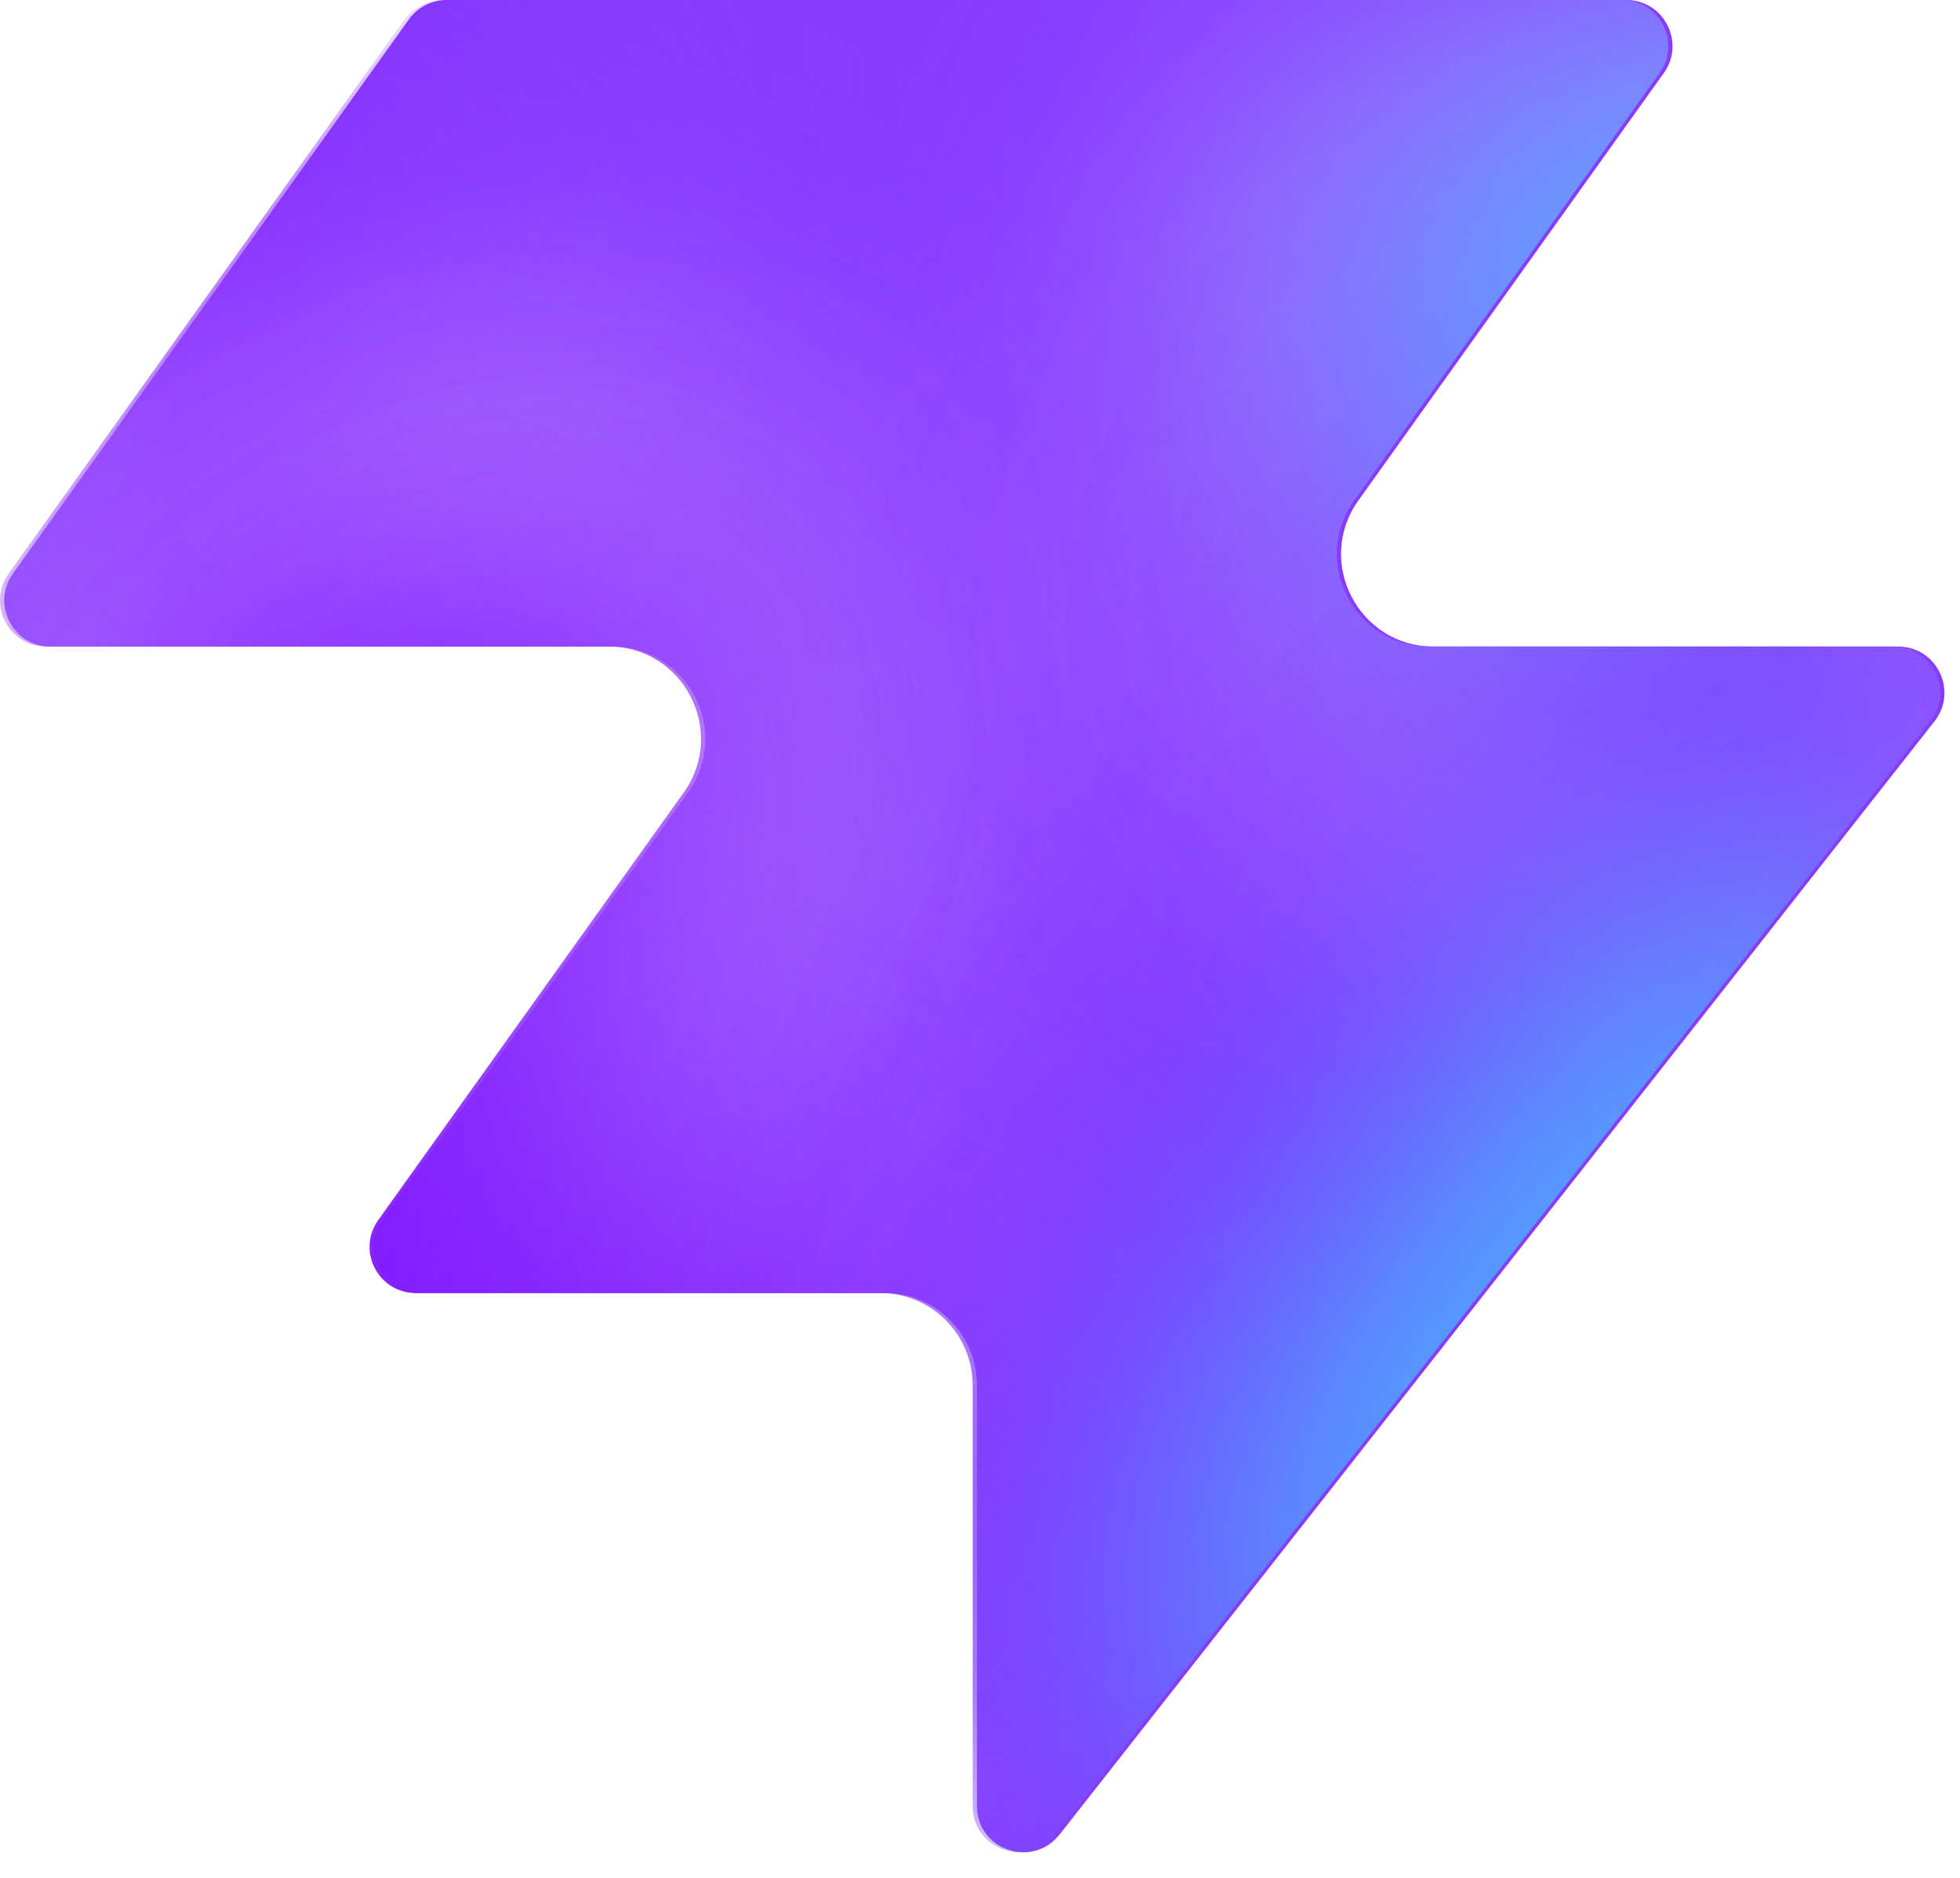
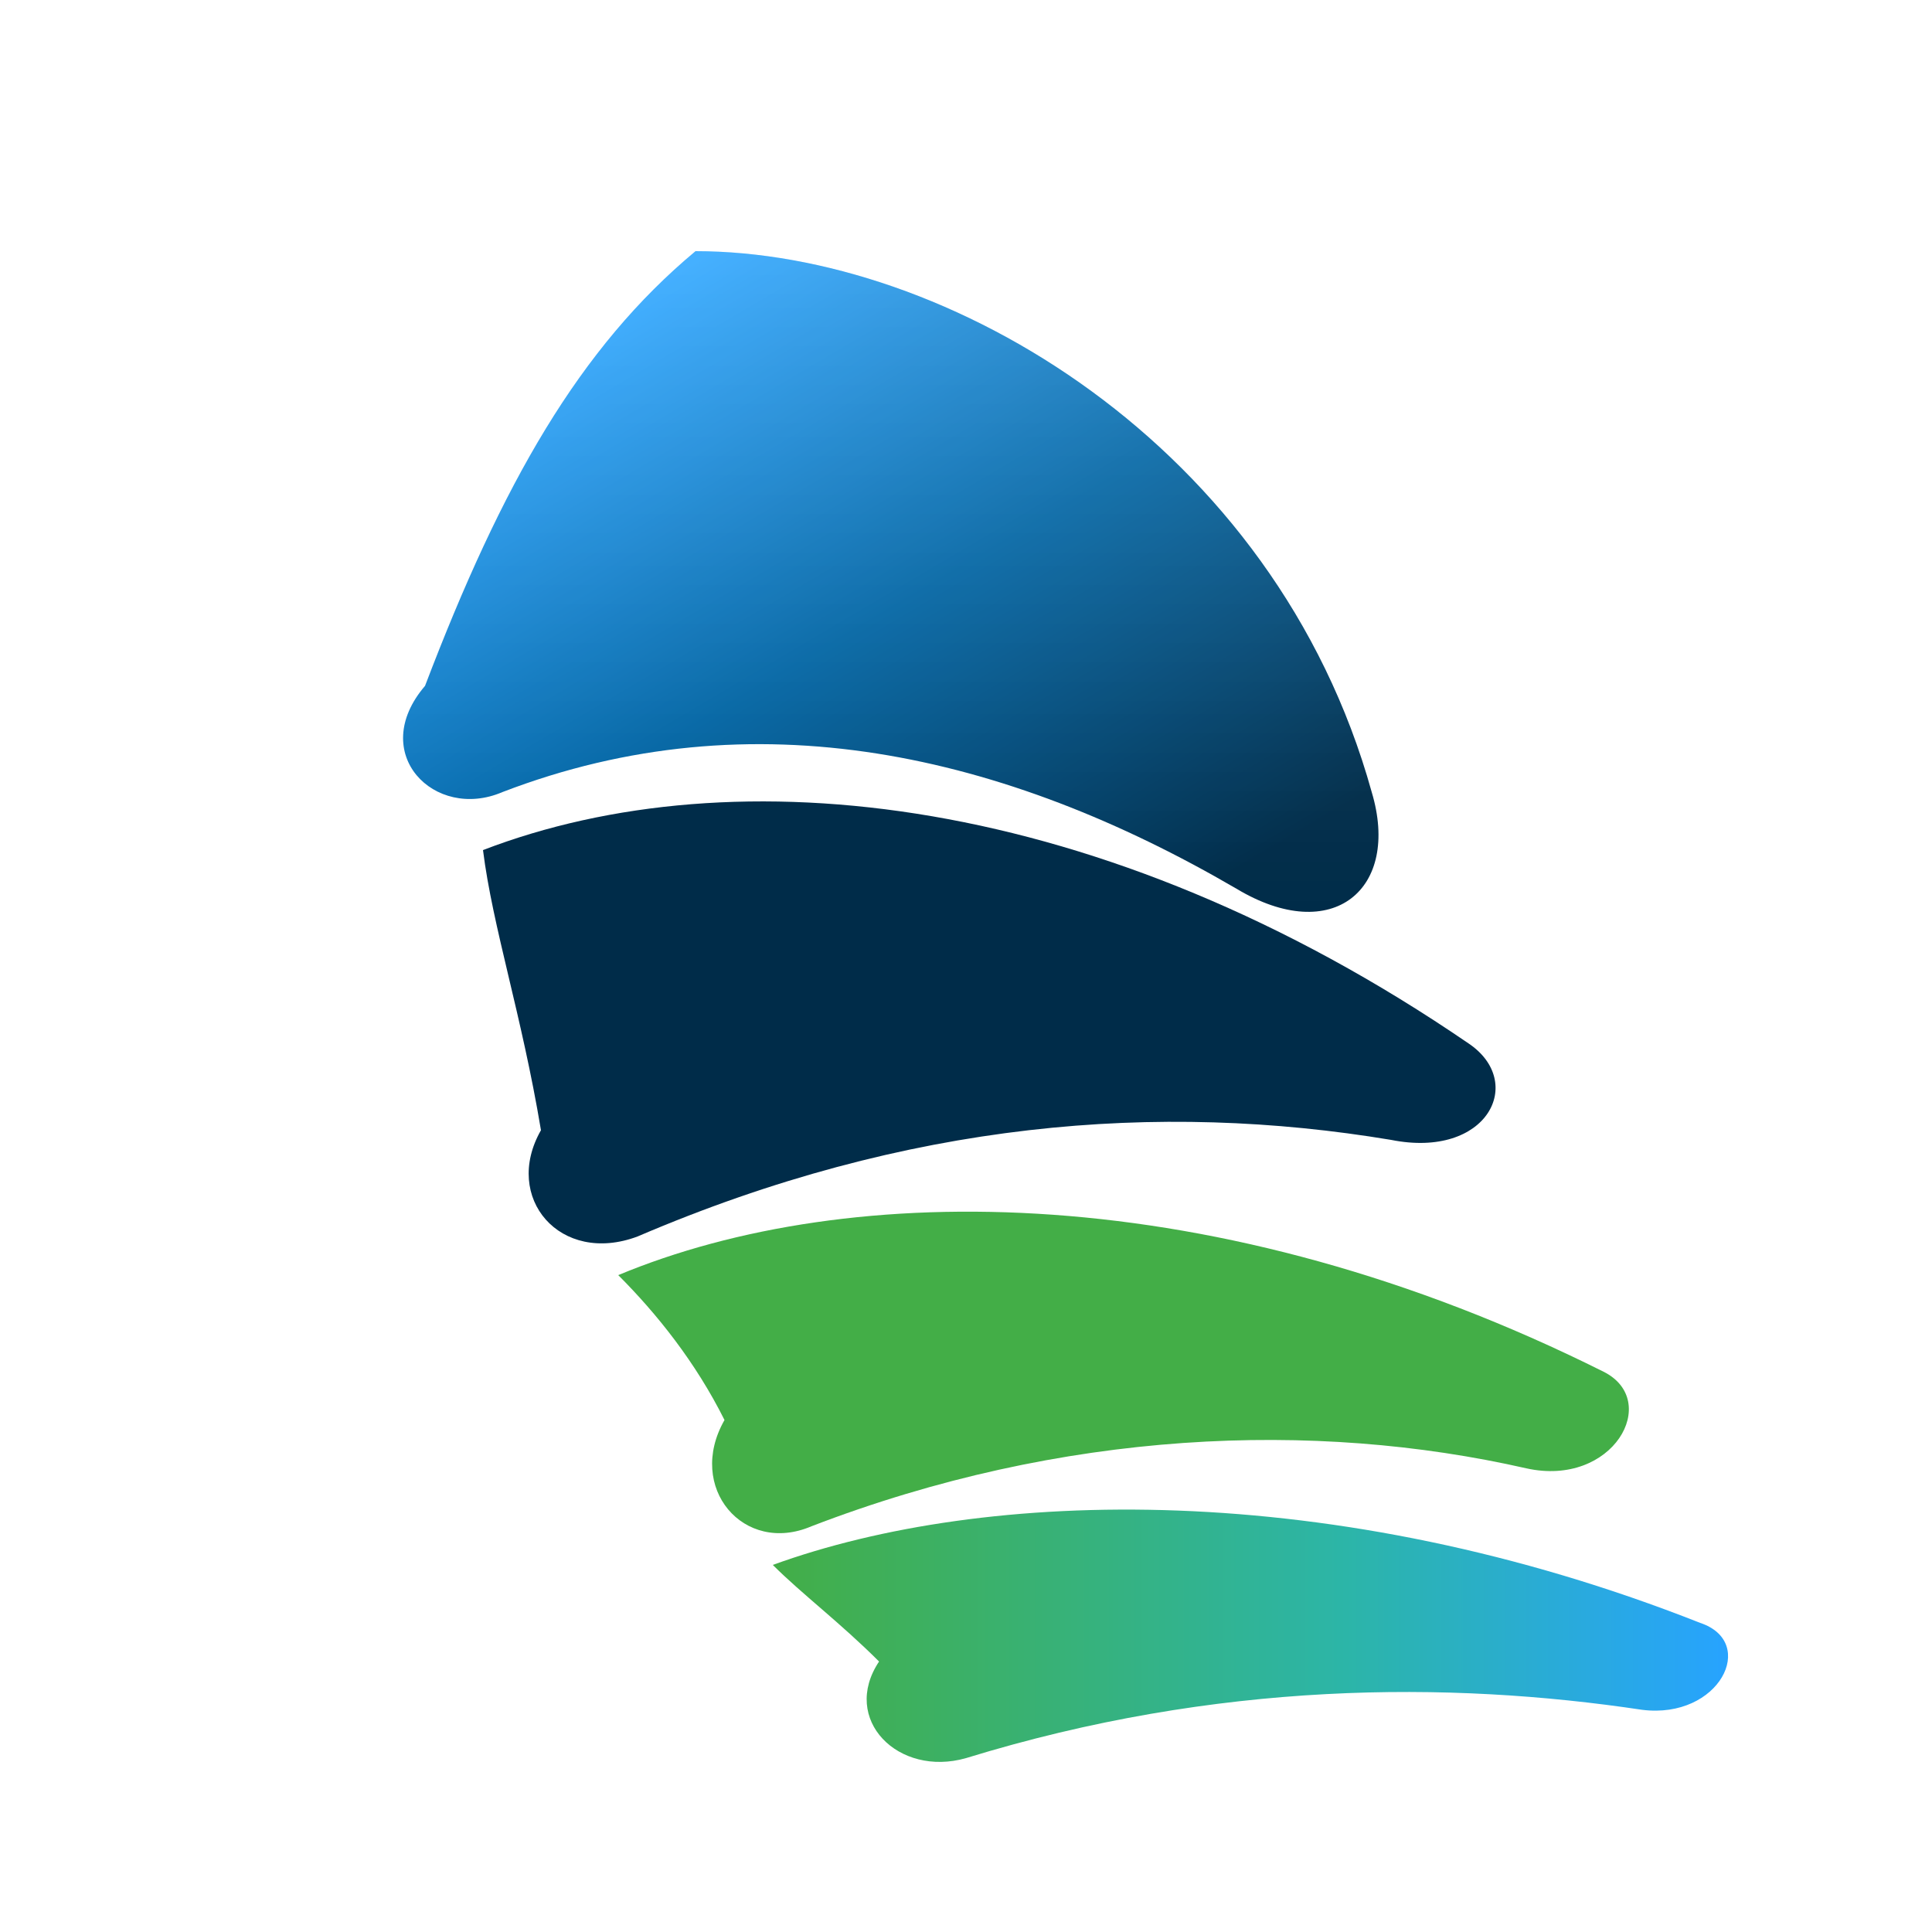
- <svg xmlns="http://www.w3.org/2000/svg" width="48" height="46" fill="none" viewBox="0 0 48 46">
-   <path fill="#863bff" d="M25.946 44.938c-.664.845-2.021.375-2.021-.698V33.937a2.26 2.26 0 0 0-2.262-2.262H10.287c-.92 0-1.456-1.04-.92-1.788l7.48-10.471c1.07-1.497 0-3.578-1.842-3.578H1.237c-.92 0-1.456-1.04-.92-1.788L10.013.474c.214-.297.556-.474.92-.474h28.894c.92 0 1.456 1.04.92 1.788l-7.48 10.471c-1.07 1.498 0 3.579 1.842 3.579h11.377c.943 0 1.473 1.088.89 1.83L25.947 44.94z" style="fill:#863bff;fill:color(display-p3 .525 .23 1);fill-opacity:1" />
-   <mask id="a" width="48" height="46" x="0" y="0" maskUnits="userSpaceOnUse" style="mask-type:alpha">
-     <path fill="#000" d="M25.842 44.938c-.664.844-2.021.375-2.021-.698V33.937a2.26 2.26 0 0 0-2.262-2.262H10.183c-.92 0-1.456-1.04-.92-1.788l7.48-10.471c1.07-1.498 0-3.579-1.842-3.579H1.133c-.92 0-1.456-1.04-.92-1.787L9.91.473c.214-.297.556-.474.92-.474h28.894c.92 0 1.456 1.04.92 1.788l-7.48 10.471c-1.07 1.498 0 3.578 1.842 3.578h11.377c.943 0 1.473 1.088.89 1.832L25.843 44.94z" style="fill:#000;fill-opacity:1" />
-   </mask>
-   <g mask="url(#a)">
-     <g filter="url(#b)">
-       <ellipse cx="5.508" cy="14.704" fill="#ede6ff" rx="5.508" ry="14.704" style="fill:#ede6ff;fill:color(display-p3 .927 .903 1);fill-opacity:1" transform="matrix(.00324 1 1 -.00324 -4.47 31.516)" />
-     </g>
-     <g filter="url(#c)">
-       <ellipse cx="10.399" cy="29.851" fill="#ede6ff" rx="10.399" ry="29.851" style="fill:#ede6ff;fill:color(display-p3 .927 .903 1);fill-opacity:1" transform="matrix(.00324 1 1 -.00324 -39.328 7.883)" />
-     </g>
-     <g filter="url(#d)">
-       <ellipse cx="5.508" cy="30.487" fill="#7e14ff" rx="5.508" ry="30.487" style="fill:#7e14ff;fill:color(display-p3 .492 .077 1);fill-opacity:1" transform="rotate(89.814 -25.913 -14.639)scale(1 -1)" />
-     </g>
-     <g filter="url(#e)">
-       <ellipse cx="5.508" cy="30.599" fill="#7e14ff" rx="5.508" ry="30.599" style="fill:#7e14ff;fill:color(display-p3 .492 .077 1);fill-opacity:1" transform="rotate(89.814 -32.644 -3.334)scale(1 -1)" />
-     </g>
-     <g filter="url(#f)">
-       <ellipse cx="5.508" cy="30.599" fill="#7e14ff" rx="5.508" ry="30.599" style="fill:#7e14ff;fill:color(display-p3 .492 .077 1);fill-opacity:1" transform="matrix(.00324 1 1 -.00324 -34.34 30.47)" />
-     </g>
-     <g filter="url(#g)">
-       <ellipse cx="14.072" cy="22.078" fill="#ede6ff" rx="14.072" ry="22.078" style="fill:#ede6ff;fill:color(display-p3 .927 .903 1);fill-opacity:1" transform="rotate(93.35 24.506 48.493)scale(-1 1)" />
-     </g>
-     <g filter="url(#h)">
-       <ellipse cx="3.47" cy="21.501" fill="#7e14ff" rx="3.47" ry="21.501" style="fill:#7e14ff;fill:color(display-p3 .492 .077 1);fill-opacity:1" transform="rotate(89.009 28.708 47.59)scale(-1 1)" />
-     </g>
-     <g filter="url(#i)">
-       <ellipse cx="3.47" cy="21.501" fill="#7e14ff" rx="3.47" ry="21.501" style="fill:#7e14ff;fill:color(display-p3 .492 .077 1);fill-opacity:1" transform="rotate(89.009 28.708 47.59)scale(-1 1)" />
-     </g>
-     <g filter="url(#j)">
-       <ellipse cx=".387" cy="8.972" fill="#7e14ff" rx="4.407" ry="29.108" style="fill:#7e14ff;fill:color(display-p3 .492 .077 1);fill-opacity:1" transform="rotate(39.51 .387 8.972)" />
-     </g>
-     <g filter="url(#k)">
-       <ellipse cx="47.523" cy="-6.092" fill="#7e14ff" rx="4.407" ry="29.108" style="fill:#7e14ff;fill:color(display-p3 .492 .077 1);fill-opacity:1" transform="rotate(37.892 47.523 -6.092)" />
-     </g>
-     <g filter="url(#l)">
-       <ellipse cx="41.412" cy="6.333" fill="#47bfff" rx="5.971" ry="9.665" style="fill:#47bfff;fill:color(display-p3 .28 .748 1);fill-opacity:1" transform="rotate(37.892 41.412 6.333)" />
-     </g>
-     <g filter="url(#m)">
-       <ellipse cx="-1.879" cy="38.332" fill="#7e14ff" rx="4.407" ry="29.108" style="fill:#7e14ff;fill:color(display-p3 .492 .077 1);fill-opacity:1" transform="rotate(37.892 -1.88 38.332)" />
-     </g>
-     <g filter="url(#n)">
-       <ellipse cx="-1.879" cy="38.332" fill="#7e14ff" rx="4.407" ry="29.108" style="fill:#7e14ff;fill:color(display-p3 .492 .077 1);fill-opacity:1" transform="rotate(37.892 -1.88 38.332)" />
-     </g>
-     <g filter="url(#o)">
-       <ellipse cx="35.651" cy="29.907" fill="#7e14ff" rx="4.407" ry="29.108" style="fill:#7e14ff;fill:color(display-p3 .492 .077 1);fill-opacity:1" transform="rotate(37.892 35.651 29.907)" />
-     </g>
-     <g filter="url(#p)">
-       <ellipse cx="38.418" cy="32.4" fill="#47bfff" rx="5.971" ry="15.297" style="fill:#47bfff;fill:color(display-p3 .28 .748 1);fill-opacity:1" transform="rotate(37.892 38.418 32.4)" />
-     </g>
-   </g>
+ <svg xmlns="http://www.w3.org/2000/svg" viewBox="0 0 200 200" fill="none">
  <defs>
-     <filter id="b" width="60.045" height="41.654" x="-19.77" y="16.149" color-interpolation-filters="sRGB" filterUnits="userSpaceOnUse">
-       <feFlood flood-opacity="0" result="BackgroundImageFix" />
-       <feBlend in="SourceGraphic" in2="BackgroundImageFix" result="shape" />
-       <feGaussianBlur result="effect1_foregroundBlur_2002_17158" stdDeviation="7.659" />
-     </filter>
-     <filter id="c" width="90.34" height="51.437" x="-54.613" y="-7.533" color-interpolation-filters="sRGB" filterUnits="userSpaceOnUse">
-       <feFlood flood-opacity="0" result="BackgroundImageFix" />
-       <feBlend in="SourceGraphic" in2="BackgroundImageFix" result="shape" />
-       <feGaussianBlur result="effect1_foregroundBlur_2002_17158" stdDeviation="7.659" />
-     </filter>
-     <filter id="d" width="79.355" height="29.4" x="-49.64" y="2.03" color-interpolation-filters="sRGB" filterUnits="userSpaceOnUse">
-       <feFlood flood-opacity="0" result="BackgroundImageFix" />
-       <feBlend in="SourceGraphic" in2="BackgroundImageFix" result="shape" />
-       <feGaussianBlur result="effect1_foregroundBlur_2002_17158" stdDeviation="4.596" />
-     </filter>
-     <filter id="e" width="79.579" height="29.4" x="-45.045" y="20.029" color-interpolation-filters="sRGB" filterUnits="userSpaceOnUse">
-       <feFlood flood-opacity="0" result="BackgroundImageFix" />
-       <feBlend in="SourceGraphic" in2="BackgroundImageFix" result="shape" />
-       <feGaussianBlur result="effect1_foregroundBlur_2002_17158" stdDeviation="4.596" />
-     </filter>
-     <filter id="f" width="79.579" height="29.4" x="-43.513" y="21.178" color-interpolation-filters="sRGB" filterUnits="userSpaceOnUse">
-       <feFlood flood-opacity="0" result="BackgroundImageFix" />
-       <feBlend in="SourceGraphic" in2="BackgroundImageFix" result="shape" />
-       <feGaussianBlur result="effect1_foregroundBlur_2002_17158" stdDeviation="4.596" />
-     </filter>
-     <filter id="g" width="74.749" height="58.852" x="15.756" y="-17.901" color-interpolation-filters="sRGB" filterUnits="userSpaceOnUse">
-       <feFlood flood-opacity="0" result="BackgroundImageFix" />
-       <feBlend in="SourceGraphic" in2="BackgroundImageFix" result="shape" />
-       <feGaussianBlur result="effect1_foregroundBlur_2002_17158" stdDeviation="7.659" />
-     </filter>
-     <filter id="h" width="61.377" height="25.362" x="23.548" y="2.284" color-interpolation-filters="sRGB" filterUnits="userSpaceOnUse">
-       <feFlood flood-opacity="0" result="BackgroundImageFix" />
-       <feBlend in="SourceGraphic" in2="BackgroundImageFix" result="shape" />
-       <feGaussianBlur result="effect1_foregroundBlur_2002_17158" stdDeviation="4.596" />
-     </filter>
-     <filter id="i" width="61.377" height="25.362" x="23.548" y="2.284" color-interpolation-filters="sRGB" filterUnits="userSpaceOnUse">
-       <feFlood flood-opacity="0" result="BackgroundImageFix" />
-       <feBlend in="SourceGraphic" in2="BackgroundImageFix" result="shape" />
-       <feGaussianBlur result="effect1_foregroundBlur_2002_17158" stdDeviation="4.596" />
-     </filter>
-     <filter id="j" width="56.045" height="63.649" x="-27.636" y="-22.853" color-interpolation-filters="sRGB" filterUnits="userSpaceOnUse">
-       <feFlood flood-opacity="0" result="BackgroundImageFix" />
-       <feBlend in="SourceGraphic" in2="BackgroundImageFix" result="shape" />
-       <feGaussianBlur result="effect1_foregroundBlur_2002_17158" stdDeviation="4.596" />
-     </filter>
-     <filter id="k" width="54.814" height="64.646" x="20.116" y="-38.415" color-interpolation-filters="sRGB" filterUnits="userSpaceOnUse">
-       <feFlood flood-opacity="0" result="BackgroundImageFix" />
-       <feBlend in="SourceGraphic" in2="BackgroundImageFix" result="shape" />
-       <feGaussianBlur result="effect1_foregroundBlur_2002_17158" stdDeviation="4.596" />
-     </filter>
-     <filter id="l" width="33.541" height="35.313" x="24.641" y="-11.323" color-interpolation-filters="sRGB" filterUnits="userSpaceOnUse">
-       <feFlood flood-opacity="0" result="BackgroundImageFix" />
-       <feBlend in="SourceGraphic" in2="BackgroundImageFix" result="shape" />
-       <feGaussianBlur result="effect1_foregroundBlur_2002_17158" stdDeviation="4.596" />
-     </filter>
-     <filter id="m" width="54.814" height="64.646" x="-29.286" y="6.009" color-interpolation-filters="sRGB" filterUnits="userSpaceOnUse">
-       <feFlood flood-opacity="0" result="BackgroundImageFix" />
-       <feBlend in="SourceGraphic" in2="BackgroundImageFix" result="shape" />
-       <feGaussianBlur result="effect1_foregroundBlur_2002_17158" stdDeviation="4.596" />
-     </filter>
-     <filter id="n" width="54.814" height="64.646" x="-29.286" y="6.009" color-interpolation-filters="sRGB" filterUnits="userSpaceOnUse">
-       <feFlood flood-opacity="0" result="BackgroundImageFix" />
-       <feBlend in="SourceGraphic" in2="BackgroundImageFix" result="shape" />
-       <feGaussianBlur result="effect1_foregroundBlur_2002_17158" stdDeviation="4.596" />
-     </filter>
-     <filter id="o" width="54.814" height="64.646" x="8.244" y="-2.416" color-interpolation-filters="sRGB" filterUnits="userSpaceOnUse">
-       <feFlood flood-opacity="0" result="BackgroundImageFix" />
-       <feBlend in="SourceGraphic" in2="BackgroundImageFix" result="shape" />
-       <feGaussianBlur result="effect1_foregroundBlur_2002_17158" stdDeviation="4.596" />
-     </filter>
-     <filter id="p" width="39.409" height="43.623" x="18.713" y="10.588" color-interpolation-filters="sRGB" filterUnits="userSpaceOnUse">
-       <feFlood flood-opacity="0" result="BackgroundImageFix" />
-       <feBlend in="SourceGraphic" in2="BackgroundImageFix" result="shape" />
-       <feGaussianBlur result="effect1_foregroundBlur_2002_17158" stdDeviation="4.596" />
-     </filter>
+     <linearGradient id="blade1Grad" x1="20%" y1="10%" x2="90%" y2="90%">
+       <stop offset="0%" stop-color="#27a3ff" />
+       <stop offset="50%" stop-color="#0064a3" />
+       <stop offset="100%" stop-color="#002c49" />
+     </linearGradient>
+     <linearGradient id="blade4Grad" x1="0%" y1="50%" x2="100%" y2="50%">
+       <stop offset="0%" stop-color="#43ae47" />
+       <stop offset="60%" stop-color="#2cb5a8" />
+       <stop offset="100%" stop-color="#27a3ff" />
+     </linearGradient>
+     <linearGradient id="glassGloss" x1="0%" y1="0%" x2="0%" y2="100%">
+       <stop offset="0%" stop-color="#ffffff" stop-opacity="0.4" />
+       <stop offset="100%" stop-color="#ffffff" stop-opacity="0" />
+     </linearGradient>
  </defs>
+ 
+   {/* Blade 1 (Top Left) */}
+   <path d="M 72 26 C 98 26 132 46 142 82 C 145 92 138 98 128 92 C 104 78 78 72 52 82 C 45 85 38 78 44 71 C 52 50 60 36 72 26 Z" fill="url(#blade1Grad)" />
+   <path d="M 72 26 C 98 26 132 46 142 82 C 145 92 138 98 128 92 C 104 78 78 72 52 82 C 45 85 38 78 44 71 C 52 50 60 36 72 26 Z" fill="url(#glassGloss)" opacity="0.35" />
+ 
+   {/* Blade 2 (Upper Middle) */}
+   <path d="M 50 88 C 76 78 114 82 152 108 C 158 112 154 120 144 118 C 120 114 94 116 66 128 C 58 131 52 124 56 117 C 54 105 51 96 50 88 Z" fill="#002c49" />
+ 
+   {/* Blade 3 (Lower Middle) */}
+   <path d="M 64 132 C 88 122 126 122 166 142 C 172 145 167 154 158 152 C 136 147 110 148 84 158 C 77 161 71 154 75 147 C 72 141 68 136 64 132 Z" fill="#43ae47" />
+ 
+   {/* Blade 4 (Bottom) */}
+   <path d="M 80 162 C 102 154 138 153 176 168 C 182 170 178 178 170 177 C 150 174 126 174 100 182 C 93 184 87 178 91 172 C 87 168 83 165 80 162 Z" fill="url(#blade4Grad)" />
</svg>
